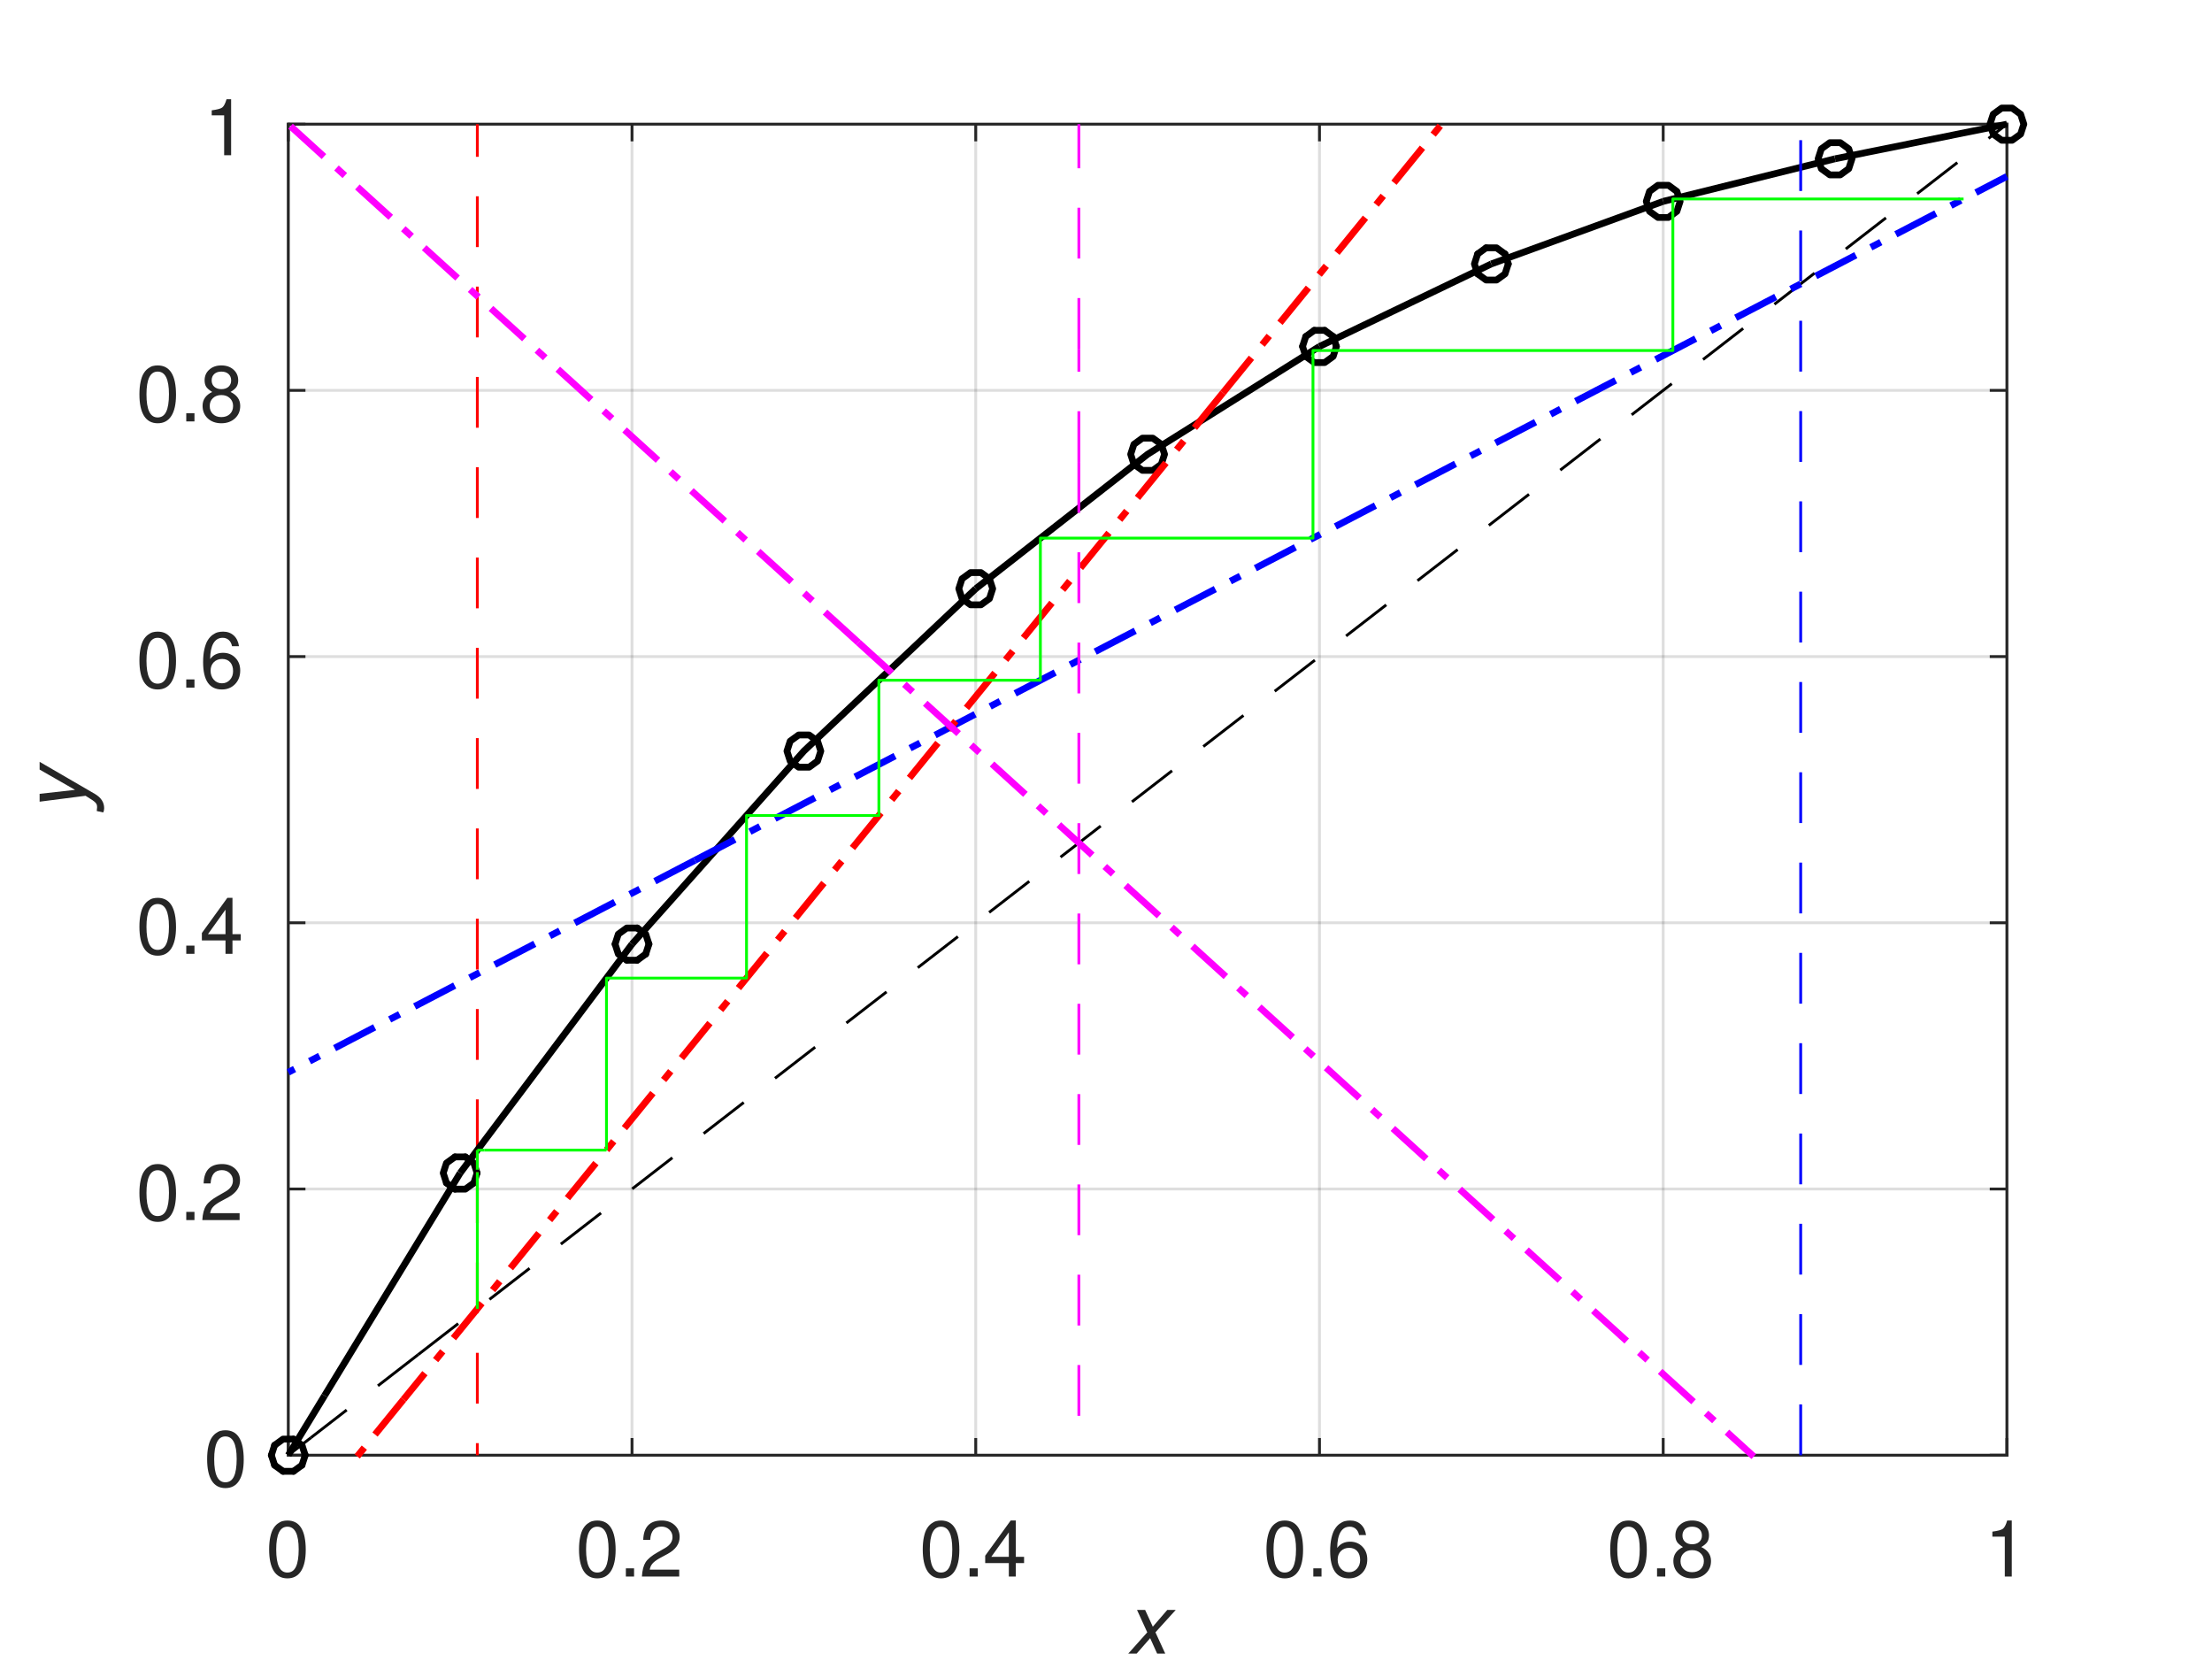
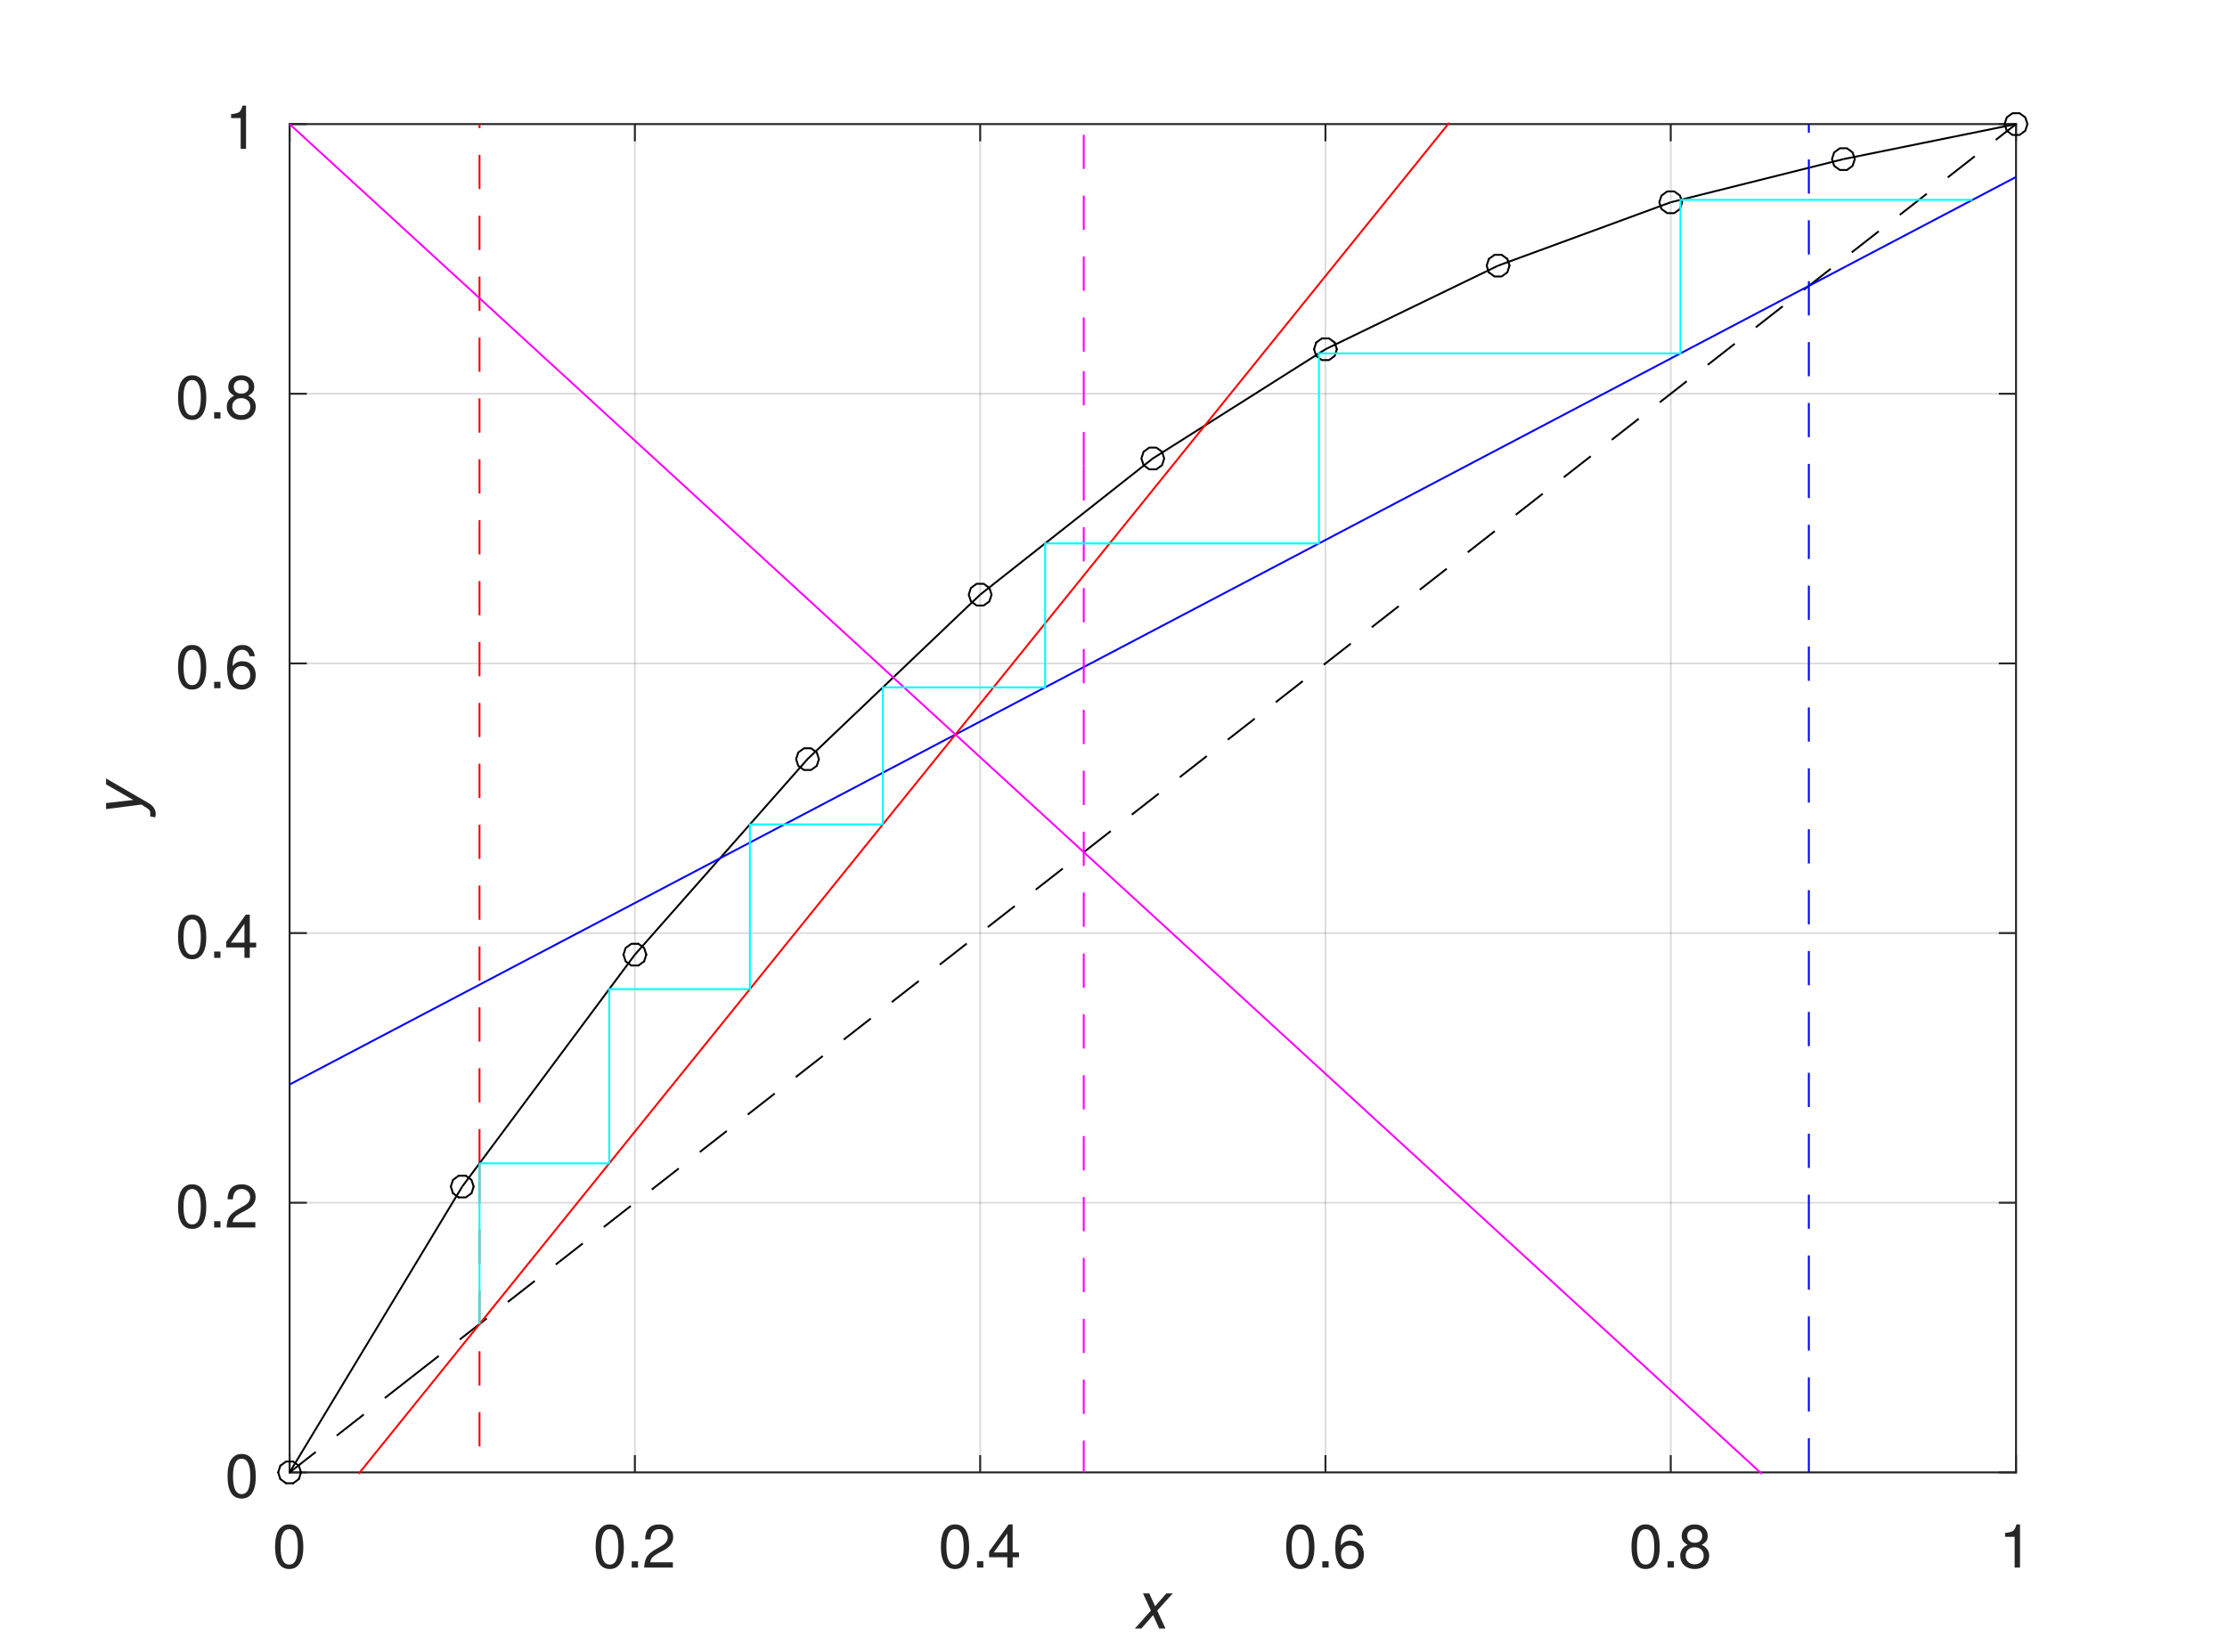
- <svg xmlns="http://www.w3.org/2000/svg" width="392pt" viewBox="0 0 392 293" height="293pt">
+ <svg xmlns="http://www.w3.org/2000/svg" width="585pt" viewBox="0 0 585 434" height="434pt">
  <defs />
-   <polygon fill="#ffffff" points="0,0 392,0 392,293 0,293" />
+   <polygon fill="#ffffff" points="0,0 585,0 585,434 0,434" />
  <g>
-     <polygon fill="#ffffff" points="0,293 392,293 392,0 0,0" shape-rendering="crispEdges" />
-     <clipPath id="cp00392293">
-       <polygon points="0,293 392,293 392,0 0,0" />
+     <polygon fill="#ffffff" shape-rendering="crispEdges" points="0,434 585,434 585,0 0,0" />
+     <clipPath id="cp00585434">
+       <polygon points="0,434 585,434 585,0 0,0" />
    </clipPath>
-     <g clip-path="url(#cp00392293)">
-       <polygon fill="#ffffff" points="355.657,257.837 355.657,22 51.089,22 51.089,257.837" shape-rendering="crispEdges" />
-       <g font-size="14" transform="translate(36.0988,27.5005) rotate(-0,8,-5.5)" font-weight="normal" xml:space="preserve" font-family="FreeSans" font-style="normal">
-         <text y="-0" fill="rgb(38,38,38)" x="0 ">1</text>
+     <g clip-path="url(#cp00585434)">
+       <polygon fill="#ffffff" shape-rendering="crispEdges" points="529.579,386.881 529.579,32.602 76.072,32.602 76.072,386.881" />
+       <g font-size="16" font-weight="normal" transform="translate(59.0809,39.1024) rotate(-0,9,-6.5)" font-style="normal" xml:space="preserve" font-family="FreeSans">
+         <text fill="rgb(38,38,38)" y="-0" x="0 ">1</text>
      </g>
-       <g font-size="14" transform="translate(24.0988,74.6678) rotate(-0,20,-5.5)" font-weight="normal" xml:space="preserve" font-family="FreeSans" font-style="normal">
-         <text y="-0" fill="rgb(38,38,38)" x="0 8 12 ">0.8</text>
+       <g font-size="16" font-weight="normal" transform="translate(46.0809,109.958) rotate(-0,22,-6.5)" font-style="normal" xml:space="preserve" font-family="FreeSans">
+         <text fill="rgb(38,38,38)" y="-0" x="0 9 13 ">0.8</text>
      </g>
-       <g font-size="14" transform="translate(24.0988,121.835) rotate(-0,20,-5.5)" font-weight="normal" xml:space="preserve" font-family="FreeSans" font-style="normal">
-         <text y="-0" fill="rgb(38,38,38)" x="0 8 12 ">0.6</text>
+       <g font-size="16" font-weight="normal" transform="translate(46.0809,180.814) rotate(-0,22,-6.5)" font-style="normal" xml:space="preserve" font-family="FreeSans">
+         <text fill="rgb(38,38,38)" y="-0" x="0 9 13 ">0.6</text>
      </g>
-       <g font-size="14" transform="translate(24.0988,169.002) rotate(-0,20,-5.5)" font-weight="normal" xml:space="preserve" font-family="FreeSans" font-style="normal">
-         <text y="-0" fill="rgb(38,38,38)" x="0 8 12 ">0.4</text>
+       <g font-size="16" font-weight="normal" transform="translate(46.0809,251.67) rotate(-0,22,-6.5)" font-style="normal" xml:space="preserve" font-family="FreeSans">
+         <text fill="rgb(38,38,38)" y="-0" x="0 9 13 ">0.4</text>
      </g>
-       <g font-size="14" transform="translate(24.0988,216.17) rotate(-0,20,-5.5)" font-weight="normal" xml:space="preserve" font-family="FreeSans" font-style="normal">
-         <text y="-0" fill="rgb(38,38,38)" x="0 8 12 ">0.2</text>
+       <g font-size="16" font-weight="normal" transform="translate(46.0809,322.526) rotate(-0,22,-6.5)" font-style="normal" xml:space="preserve" font-family="FreeSans">
+         <text fill="rgb(38,38,38)" y="-0" x="0 9 13 ">0.2</text>
      </g>
-       <g font-size="14" transform="translate(36.0988,263.337) rotate(-0,8,-5.5)" font-weight="normal" xml:space="preserve" font-family="FreeSans" font-style="normal">
-         <text y="-0" fill="rgb(38,38,38)" x="0 ">0</text>
+       <g font-size="16" font-weight="normal" transform="translate(59.0809,393.381) rotate(-0,9,-6.5)" font-style="normal" xml:space="preserve" font-family="FreeSans">
+         <text fill="rgb(38,38,38)" y="-0" x="0 ">0</text>
      </g>
-       <g font-size="15.4" transform="translate(15.0988,139.919) rotate(-90,4,0)" font-weight="normal" xml:space="preserve" font-family="FreeSans" font-style="italic">
-         <text y="-4" fill="rgb(38,38,38)" x="0 ">y</text>
+       <g font-size="17.6" font-weight="normal" transform="translate(36.0809,209.742) rotate(-90,5,0)" font-style="italic" xml:space="preserve" font-family="FreeSans">
+         <text fill="rgb(38,38,38)" y="-4" x="0 ">y</text>
      </g>
-       <g font-size="15.4" transform="translate(199.373,293.33) rotate(-0,4,-9)" font-weight="normal" xml:space="preserve" font-family="FreeSans" font-style="italic">
-         <text y="-0" fill="rgb(38,38,38)" x="0 ">x</text>
+       <g font-size="17.6" font-weight="normal" transform="translate(297.826,427.891) rotate(-0,5,-11)" font-style="italic" xml:space="preserve" font-family="FreeSans">
+         <text fill="rgb(38,38,38)" y="-0" x="0 ">x</text>
      </g>
-       <g font-size="14" transform="translate(351.657,279.33) rotate(-0,4,-11)" font-weight="normal" xml:space="preserve" font-family="FreeSans" font-style="normal">
-         <text y="-0" fill="rgb(38,38,38)" x="0 ">1</text>
+       <g font-size="16" font-weight="normal" transform="translate(525.079,411.891) rotate(-0,4.5,-13)" font-style="normal" xml:space="preserve" font-family="FreeSans">
+         <text fill="rgb(38,38,38)" y="-0" x="0 ">1</text>
      </g>
-       <g font-size="14" transform="translate(284.744,279.33) rotate(-0,10,-11)" font-weight="normal" xml:space="preserve" font-family="FreeSans" font-style="normal">
-         <text y="-0" fill="rgb(38,38,38)" x="0 8 12 ">0.8</text>
+       <g font-size="16" font-weight="normal" transform="translate(427.878,411.891) rotate(-0,11,-13)" font-style="normal" xml:space="preserve" font-family="FreeSans">
+         <text fill="rgb(38,38,38)" y="-0" x="0 9 13 ">0.8</text>
      </g>
-       <g font-size="14" transform="translate(223.83,279.33) rotate(-0,10,-11)" font-weight="normal" xml:space="preserve" font-family="FreeSans" font-style="normal">
-         <text y="-0" fill="rgb(38,38,38)" x="0 8 12 ">0.6</text>
+       <g font-size="16" font-weight="normal" transform="translate(337.176,411.891) rotate(-0,11,-13)" font-style="normal" xml:space="preserve" font-family="FreeSans">
+         <text fill="rgb(38,38,38)" y="-0" x="0 9 13 ">0.6</text>
      </g>
-       <g font-size="14" transform="translate(162.916,279.33) rotate(-0,10,-11)" font-weight="normal" xml:space="preserve" font-family="FreeSans" font-style="normal">
-         <text y="-0" fill="rgb(38,38,38)" x="0 8 12 ">0.4</text>
+       <g font-size="16" font-weight="normal" transform="translate(246.475,411.891) rotate(-0,11,-13)" font-style="normal" xml:space="preserve" font-family="FreeSans">
+         <text fill="rgb(38,38,38)" y="-0" x="0 9 13 ">0.4</text>
      </g>
-       <g font-size="14" transform="translate(102.003,279.33) rotate(-0,10,-11)" font-weight="normal" xml:space="preserve" font-family="FreeSans" font-style="normal">
-         <text y="-0" fill="rgb(38,38,38)" x="0 8 12 ">0.2</text>
+       <g font-size="16" font-weight="normal" transform="translate(155.774,411.891) rotate(-0,11,-13)" font-style="normal" xml:space="preserve" font-family="FreeSans">
+         <text fill="rgb(38,38,38)" y="-0" x="0 9 13 ">0.2</text>
      </g>
-       <g font-size="14" transform="translate(47.0889,279.33) rotate(-0,4,-11)" font-weight="normal" xml:space="preserve" font-family="FreeSans" font-style="normal">
-         <text y="-0" fill="rgb(38,38,38)" x="0 ">0</text>
+       <g font-size="16" font-weight="normal" transform="translate(71.5722,411.891) rotate(-0,4.5,-13)" font-style="normal" xml:space="preserve" font-family="FreeSans">
+         <text fill="rgb(38,38,38)" y="-0" x="0 ">0</text>
      </g>
-       <polyline stroke-linejoin="miter" fill="none" stroke-width="0.5" stroke-linecap="butt" stroke="#262626" points="355.657,257.837 355.657,254.793" />
-       <polyline stroke-linejoin="miter" fill="none" stroke-width="0.5" stroke-linecap="butt" stroke="#262626" points="355.657,22 355.657,25.044" />
-       <polyline stroke-linejoin="miter" fill="none" stroke-width="0.5" stroke-linecap="butt" stroke="#262626" points="233.83,22 233.83,25.044" />
-       <polyline stroke-linejoin="miter" fill="none" stroke-width="0.5" stroke-linecap="butt" stroke="#262626" points="233.83,257.837 233.83,254.793" />
-       <polyline stroke-linejoin="miter" fill="none" stroke-width="0.5" stroke-linecap="butt" stroke="#262626" points="172.916,22 172.916,25.044" />
-       <polyline stroke-linejoin="miter" fill="none" stroke-width="0.5" stroke-linecap="butt" stroke="#262626" points="172.916,257.837 172.916,254.793" />
-       <polyline stroke-linejoin="miter" fill="none" stroke-width="0.5" stroke-linecap="butt" stroke="#262626" points="294.743,257.837 294.743,254.793" />
-       <polyline stroke-linejoin="miter" fill="none" stroke-width="0.5" stroke-linecap="butt" stroke="#262626" points="294.743,22 294.743,25.044" />
-       <polyline stroke-linejoin="miter" fill="none" stroke-width="0.5" stroke-linecap="butt" stroke="#262626" points="112.003,22 112.003,25.044" />
-       <polyline stroke-linejoin="miter" fill="none" stroke-width="0.5" stroke-linecap="butt" stroke="#262626" points="112.003,257.837 112.003,254.793" />
-       <polyline stroke-linejoin="miter" fill="none" stroke-width="0.5" stroke-linecap="butt" stroke="#262626" points="51.089,257.837 355.657,257.837" stroke-opacity="0.15" stroke-dasharray="16,0" />
-       <polyline stroke-linejoin="miter" fill="none" stroke-width="0.5" stroke-linecap="butt" stroke="#262626" points="51.089,210.67 355.657,210.67" stroke-opacity="0.15" stroke-dasharray="16,0" />
-       <polyline stroke-linejoin="miter" fill="none" stroke-width="0.5" stroke-linecap="butt" stroke="#262626" points="51.089,163.502 355.657,163.502" stroke-opacity="0.15" stroke-dasharray="16,0" />
-       <polyline stroke-linejoin="miter" fill="none" stroke-width="0.5" stroke-linecap="butt" stroke="#262626" points="51.089,116.335 355.657,116.335" stroke-opacity="0.15" stroke-dasharray="16,0" />
-       <polyline stroke-linejoin="miter" fill="none" stroke-width="0.5" stroke-linecap="butt" stroke="#262626" points="51.089,69.168 355.657,69.168" stroke-opacity="0.15" stroke-dasharray="16,0" />
-       <polyline stroke-linejoin="miter" fill="none" stroke-width="0.5" stroke-linecap="butt" stroke="#262626" points="51.089,22 355.657,22" stroke-opacity="0.15" stroke-dasharray="16,0" />
-       <polyline stroke-linejoin="miter" fill="none" stroke-width="0.5" stroke-linecap="butt" stroke="#262626" points="51.089,257.837 54.13,257.837" />
-       <polyline stroke-linejoin="miter" fill="none" stroke-width="0.5" stroke-linecap="butt" stroke="#262626" points="355.657,257.837 352.616,257.837" />
-       <polyline stroke-linejoin="miter" fill="none" stroke-width="0.5" stroke-linecap="butt" stroke="#262626" points="51.089,210.67 54.13,210.67" />
-       <polyline stroke-linejoin="miter" fill="none" stroke-width="0.5" stroke-linecap="butt" stroke="#262626" points="355.657,210.67 352.616,210.67" />
-       <polyline stroke-linejoin="miter" fill="none" stroke-width="0.5" stroke-linecap="butt" stroke="#262626" points="51.089,163.502 54.13,163.502" />
-       <polyline stroke-linejoin="miter" fill="none" stroke-width="0.5" stroke-linecap="butt" stroke="#262626" points="355.657,163.502 352.616,163.502" />
-       <polyline stroke-linejoin="miter" fill="none" stroke-width="0.5" stroke-linecap="butt" stroke="#262626" points="51.089,116.335 54.13,116.335" />
-       <polyline stroke-linejoin="miter" fill="none" stroke-width="0.5" stroke-linecap="butt" stroke="#262626" points="355.657,116.335 352.616,116.335" />
-       <polyline stroke-linejoin="miter" fill="none" stroke-width="0.5" stroke-linecap="butt" stroke="#262626" points="51.089,69.168 54.13,69.168" />
-       <polyline stroke-linejoin="miter" fill="none" stroke-width="0.5" stroke-linecap="butt" stroke="#262626" points="355.657,69.168 352.616,69.168" />
-       <polyline stroke-linejoin="miter" fill="none" stroke-width="0.5" stroke-linecap="butt" stroke="#262626" points="51.089,22 54.13,22" />
-       <polyline stroke-linejoin="miter" fill="none" stroke-width="0.5" stroke-linecap="butt" stroke="#262626" points="355.657,22 352.616,22" />
-       <polyline stroke-linejoin="miter" fill="none" stroke-width="0.5" stroke-linecap="butt" stroke="#262626" points="51.089,22 51.089,25.044" />
-       <polyline stroke-linejoin="miter" fill="none" stroke-width="0.5" stroke-linecap="butt" stroke="#262626" points="51.089,257.837 51.089,254.793" />
-       <polyline stroke-linejoin="miter" fill="none" stroke-width="0.5" stroke-linecap="butt" stroke="#262626" points="355.657,257.837 355.657,22" stroke-opacity="0.15" stroke-dasharray="16,0" />
-       <polyline stroke-linejoin="miter" fill="none" stroke-width="0.5" stroke-linecap="butt" stroke="#262626" points="294.743,257.837 294.743,22" stroke-opacity="0.15" stroke-dasharray="16,0" />
-       <polyline stroke-linejoin="miter" fill="none" stroke-width="0.5" stroke-linecap="butt" stroke="#262626" points="233.83,257.837 233.83,22" stroke-opacity="0.15" stroke-dasharray="16,0" />
-       <polyline stroke-linejoin="miter" fill="none" stroke-width="0.5" stroke-linecap="butt" stroke="#262626" points="172.916,257.837 172.916,22" stroke-opacity="0.15" stroke-dasharray="16,0" />
-       <polyline stroke-linejoin="miter" fill="none" stroke-width="0.5" stroke-linecap="square" stroke="#262626" points="51.089,257.837 355.657,257.837" stroke-dasharray="16,0" />
-       <polyline stroke-linejoin="miter" fill="none" stroke-width="0.5" stroke-linecap="square" stroke="#262626" points="51.089,22 355.657,22" stroke-dasharray="16,0" />
-       <polyline stroke-linejoin="miter" fill="none" stroke-width="0.5" stroke-linecap="square" stroke="#262626" points="51.089,257.837 51.089,22" stroke-dasharray="16,0" />
-       <polyline stroke-linejoin="miter" fill="none" stroke-width="0.5" stroke-linecap="square" stroke="#262626" points="355.657,257.837 355.657,22" stroke-dasharray="16,0" />
-       <polyline stroke-linejoin="miter" fill="none" stroke-width="0.5" stroke-linecap="butt" stroke="#262626" points="112.003,257.837 112.003,22" stroke-opacity="0.15" stroke-dasharray="16,0" />
-       <polyline stroke-linejoin="miter" fill="none" stroke-width="0.5" stroke-linecap="butt" stroke="#262626" points="51.089,257.837 51.089,22" stroke-opacity="0.15" stroke-dasharray="16,0" />
-       <polyline stroke-linejoin="round" fill="none" stroke-width="1.2" stroke-linecap="round" stroke="#000000" points="79.119,209.603 78.546,207.839 79.119,206.076 80.619,204.986" />
-       <polyline stroke-linejoin="round" fill="none" stroke-width="1.2" stroke-linecap="round" stroke="#000000" points="83.259,205.558 82.473,204.986" />
-       <polyline stroke-linejoin="round" fill="none" stroke-width="1.2" stroke-linecap="round" stroke="#000000" points="110.289,169.558 109.575,169.039 109.003,167.276" />
-       <polyline stroke-linejoin="round" fill="none" stroke-width="1.2" stroke-linecap="round" stroke="#000000" points="79.832,210.121 79.119,209.603" />
-       <polyline stroke-linejoin="round" fill="none" stroke-width="1.2" stroke-linecap="round" stroke="#000000" points="80.619,204.986 82.473,204.986" />
-       <polyline stroke-linejoin="round" fill="none" stroke-width="1.2" stroke-linecap="round" stroke="#000000" points="109.003,167.276 109.575,165.512 111.075,164.423 112.93,164.423" />
-       <polyline stroke-linejoin="round" fill="none" stroke-width="1.2" stroke-linecap="round" stroke="#000000" points="113.716,164.994 112.93,164.423" />
-       <polyline stroke-linejoin="round" fill="none" stroke-width="1.2" stroke-linecap="butt" stroke="#0000ff" points="123.145,152.435 51.089,189.99" stroke-dasharray="8,3,2,3" />
-       <polyline stroke-linejoin="round" fill="none" stroke-width="0.5" stroke-linecap="butt" stroke="#ff0000" points="84.591,203.783 84.591,22" stroke-dasharray="9,7" />
-       <polyline stroke-linejoin="round" fill="none" stroke-width="1.2" stroke-linecap="butt" stroke="#ff00ff" points="152.124,113.841 51.089,22" stroke-dasharray="8,3,2,3" />
-       <polyline stroke-linejoin="round" fill="none" stroke-width="0.5" stroke-linecap="butt" stroke="#ff00ff" points="191.19,61.81 191.19,22" stroke-dasharray="9,7" />
-       <polyline stroke-linejoin="round" fill="none" stroke-width="1.2" stroke-linecap="butt" stroke="#000000" points="81.546,207.84 112.003,167.276" />
-       <polyline stroke-linejoin="round" fill="none" stroke-width="1.2" stroke-linecap="round" stroke="#000000" points="50.162,260.69 48.662,259.6" />
-       <polyline stroke-linejoin="round" fill="none" stroke-width="1.2" stroke-linecap="round" stroke="#000000" points="48.089,257.837 48.662,256.073" />
-       <polyline stroke-linejoin="round" fill="none" stroke-width="1.2" stroke-linecap="butt" stroke="#000000" points="57.518,247.283 51.089,257.837" />
-       <polyline stroke-linejoin="round" fill="none" stroke-width="1.2" stroke-linecap="round" stroke="#000000" points="52.016,254.984 53.516,256.073" />
-       <polyline stroke-linejoin="round" fill="none" stroke-width="1.2" stroke-linecap="round" stroke="#000000" points="52.016,260.69 50.162,260.69" />
-       <polyline stroke-linejoin="round" fill="none" stroke-width="1.2" stroke-linecap="round" stroke="#000000" points="53.516,256.073 54.089,257.837" />
-       <polyline stroke-linejoin="round" fill="none" stroke-width="1.2" stroke-linecap="round" stroke="#000000" points="48.662,259.6 48.089,257.837" />
-       <polyline stroke-linejoin="round" fill="none" stroke-width="0.5" stroke-linecap="butt" stroke="#000000" points="55.097,254.733 51.089,257.837" stroke-dasharray="9,7" />
-       <polyline stroke-linejoin="round" fill="none" stroke-width="1.2" stroke-linecap="round" stroke="#000000" points="48.662,256.073 50.162,254.984 52.016,254.984" />
-       <polyline stroke-linejoin="round" fill="none" stroke-width="1.2" stroke-linecap="round" stroke="#000000" points="53.516,259.6 52.016,260.69" />
-       <polyline stroke-linejoin="round" fill="none" stroke-width="1.2" stroke-linecap="round" stroke="#000000" points="54.089,257.837 53.516,259.6" />
-       <polyline stroke-linejoin="round" fill="none" stroke-width="1.2" stroke-linecap="round" stroke="#000000" points="80.056,210.284 79.832,210.121" />
-       <polyline stroke-linejoin="round" fill="none" stroke-width="1.2" stroke-linecap="butt" stroke="#000000" points="57.518,247.283 81.546,207.84" />
-       <polyline stroke-linejoin="round" fill="none" stroke-width="1.2" stroke-linecap="round" stroke="#000000" points="80.056,210.284 80.619,210.693" />
-       <polyline stroke-linejoin="round" fill="none" stroke-width="1.2" stroke-linecap="round" stroke="#000000" points="83.259,205.558 83.973,206.076 84.546,207.839" />
-       <polyline stroke-linejoin="round" fill="none" stroke-width="0.5" stroke-linecap="butt" stroke="#000000" points="74.087,240.029 55.097,254.733" stroke-dasharray="9,7" />
-       <polyline stroke-linejoin="round" fill="none" stroke-width="1.2" stroke-linecap="butt" stroke="#ff0000" points="71.508,247.965 63.279,258.073" stroke-dasharray="8,3,2,3" />
-       <polyline stroke-linejoin="round" fill="none" stroke-width="0.5" stroke-linecap="butt" stroke="#ff0000" points="84.591,207.699 84.591,203.783" stroke-dasharray="9,7" />
-       <polyline stroke-linejoin="round" fill="none" stroke-width="1.2" stroke-linecap="round" stroke="#000000" points="83.973,209.603 82.473,210.693 80.619,210.693" />
-       <polyline stroke-linejoin="round" fill="none" stroke-width="0.5" stroke-linecap="butt" stroke="#00ff00" points="85.864,203.783 84.591,203.783" />
-       <polyline stroke-linejoin="round" fill="none" stroke-width="0.5" stroke-linecap="butt" stroke="#00ff00" points="84.591,207.699 84.591,203.783" />
-       <polyline stroke-linejoin="round" fill="none" stroke-width="1.2" stroke-linecap="round" stroke="#000000" points="84.546,207.839 83.973,209.603" />
-       <polyline stroke-linejoin="round" fill="none" stroke-width="1.2" stroke-linecap="butt" stroke="#000000" points="294.743,35.679 325.2,28.132" />
-       <polyline stroke-linejoin="round" fill="none" stroke-width="1.2" stroke-linecap="butt" stroke="#000000" points="112.003,167.276 142.459,133.079 172.916,104.307" />
-       <polyline stroke-linejoin="round" fill="none" stroke-width="1.2" stroke-linecap="butt" stroke="#000000" points="325.2,28.132 355.657,22" />
-       <polyline stroke-linejoin="round" fill="none" stroke-width="1.2" stroke-linecap="butt" stroke="#000000" points="172.916,104.307 203.373,80.488 233.83,61.385" />
-       <polyline stroke-linejoin="round" fill="none" stroke-width="1.2" stroke-linecap="round" stroke="#000000" points="115.003,167.276 114.43,169.039" />
-       <polyline stroke-linejoin="round" fill="none" stroke-width="1.2" stroke-linecap="round" stroke="#000000" points="112.93,170.129 111.075,170.129" />
-       <polyline stroke-linejoin="round" fill="none" stroke-width="1.2" stroke-linecap="butt" stroke="#000000" points="264.287,46.763 294.743,35.679" />
-       <polyline stroke-linejoin="round" fill="none" stroke-width="1.2" stroke-linecap="round" stroke="#000000" points="114.43,169.039 112.93,170.129" />
-       <polyline stroke-linejoin="round" fill="none" stroke-width="1.2" stroke-linecap="round" stroke="#000000" points="110.289,169.558 111.075,170.129" />
-       <polyline stroke-linejoin="round" fill="none" stroke-width="1.2" stroke-linecap="round" stroke="#000000" points="113.716,164.994 114.43,165.512 115.003,167.276" />
-       <polyline stroke-linejoin="round" fill="none" stroke-width="1.2" stroke-linecap="round" stroke="#000000" points="145.459,133.079 144.886,134.843 143.386,135.933 141.532,135.933 140.032,134.843 139.459,133.079 140.032,131.316 141.532,130.226 143.386,130.226 144.886,131.316 145.459,133.079" />
-       <polyline stroke-linejoin="round" fill="none" stroke-width="1.2" stroke-linecap="round" stroke="#000000" points="175.916,104.307 175.343,106.071 173.843,107.161 171.989,107.161 170.489,106.071 169.916,104.307 170.489,102.544 171.989,101.454 173.843,101.454 175.343,102.544 175.916,104.307" />
-       <polyline stroke-linejoin="round" fill="none" stroke-width="1.2" stroke-linecap="round" stroke="#000000" points="206.373,80.488 205.8,82.251 204.3,83.341 202.446,83.341 200.946,82.251 200.373,80.488 200.946,78.725 202.446,77.635 204.3,77.635 205.8,78.725 206.373,80.488" />
-       <polyline stroke-linejoin="round" fill="none" stroke-width="1.2" stroke-linecap="round" stroke="#000000" points="236.83,61.385 236.257,63.148 234.757,64.238 232.903,64.238 231.403,63.148" />
-       <polyline stroke-linejoin="round" fill="none" stroke-width="1.2" stroke-linecap="round" stroke="#000000" points="231.235,62.631 231.403,63.148" />
-       <polyline stroke-linejoin="round" fill="none" stroke-width="1.2" stroke-linecap="round" stroke="#000000" points="236.425,60.139 236.83,61.385" />
-       <polyline stroke-linejoin="round" fill="none" stroke-width="1.2" stroke-linecap="round" stroke="#000000" points="267.287,46.763 266.714,48.527 265.214,49.617 263.36,49.617 261.86,48.527" />
-       <polyline stroke-linejoin="round" fill="none" stroke-width="1.2" stroke-linecap="round" stroke="#000000" points="261.691,48.009 261.86,48.527" />
-       <polyline stroke-linejoin="round" fill="none" stroke-width="1.2" stroke-linecap="round" stroke="#000000" points="266.882,45.517 267.287,46.763" />
-       <polyline stroke-linejoin="round" fill="none" stroke-width="1.2" stroke-linecap="round" stroke="#000000" points="297.743,35.679 297.171,37.442 295.671,38.532 293.816,38.532 292.316,37.442 291.743,35.679 292.316,33.916 293.816,32.826 295.671,32.826 297.171,33.916 297.743,35.679" />
-       <polyline stroke-linejoin="round" fill="none" stroke-width="1.2" stroke-linecap="round" stroke="#000000" points="328.2,28.132 327.627,29.896 326.127,30.985 324.273,30.985 322.773,29.896 322.2,28.132 322.773,26.369 324.273,25.279 326.127,25.279 327.627,26.369 328.2,28.132" />
-       <polyline stroke-linejoin="round" fill="none" stroke-width="1.2" stroke-linecap="round" stroke="#000000" points="358.657,22 358.084,23.764 356.584,24.854 354.73,24.854 353.23,23.764 352.657,22 353.23,20.237 354.73,19.147 356.584,19.147 358.084,20.237 358.657,22" />
-       <polyline stroke-linejoin="round" fill="none" stroke-width="0.5" stroke-linecap="butt" stroke="#000000" points="74.087,240.029 355.657,22" stroke-dasharray="9,7" />
-       <polyline stroke-linejoin="round" fill="none" stroke-width="1.2" stroke-linecap="butt" stroke="#0000ff" points="123.145,152.435 355.657,31.252" stroke-dasharray="8,3,2,3" />
-       <polyline stroke-linejoin="round" fill="none" stroke-width="0.5" stroke-linecap="butt" stroke="#0000ff" points="319.109,257.837 319.109,22" stroke-dasharray="9,7" />
-       <polyline stroke-linejoin="round" fill="none" stroke-width="1.2" stroke-linecap="butt" stroke="#ff0000" points="216.726,69.597 71.508,247.965" stroke-dasharray="8,3,2,3" />
-       <polyline stroke-linejoin="round" fill="none" stroke-width="0.5" stroke-linecap="butt" stroke="#ff0000" points="84.591,207.699 84.591,257.837" stroke-dasharray="9,7" />
-       <polyline stroke-linejoin="round" fill="none" stroke-width="1.2" stroke-linecap="butt" stroke="#ff00ff" points="152.124,113.841 310.795,258.073" stroke-dasharray="8,3,2,3" />
-       <polyline stroke-linejoin="round" fill="none" stroke-width="0.5" stroke-linecap="butt" stroke="#ff00ff" points="191.19,81.856 191.19,257.837" stroke-dasharray="9,7" />
-       <polyline stroke-linejoin="round" fill="none" stroke-width="0.5" stroke-linecap="butt" stroke="#00ff00" points="347.978,35.254 296.457,35.254 296.457,62.107 232.679,62.107 232.679,95.347 184.373,95.347 184.373,120.524 155.75,120.524 155.75,144.492 132.295,144.492 132.295,173.301 107.478,173.301 107.478,203.783" />
-       <polyline stroke-linejoin="round" fill="none" stroke-width="0.5" stroke-linecap="butt" stroke="#00ff00" points="85.864,203.783 107.478,203.783" />
-       <polyline stroke-linejoin="round" fill="none" stroke-width="0.5" stroke-linecap="butt" stroke="#00ff00" points="84.591,207.699 84.591,231.895" />
-       <polyline stroke-linejoin="round" fill="none" stroke-width="1.2" stroke-linecap="butt" stroke="#000000" points="233.83,61.385 264.287,46.763" />
-       <polyline stroke-linejoin="round" fill="none" stroke-width="1.2" stroke-linecap="round" stroke="#000000" points="234.757,58.532 236.257,59.622" />
-       <polyline stroke-linejoin="round" fill="none" stroke-width="1.2" stroke-linecap="round" stroke="#000000" points="236.425,60.139 236.257,59.622" />
-       <polyline stroke-linejoin="round" fill="none" stroke-width="1.2" stroke-linecap="round" stroke="#000000" points="261.691,48.009 261.287,46.763 261.86,45" />
-       <polyline stroke-linejoin="round" fill="none" stroke-width="1.2" stroke-linecap="round" stroke="#000000" points="231.235,62.631 230.83,61.385" />
-       <polyline stroke-linejoin="round" fill="none" stroke-width="1.2" stroke-linecap="round" stroke="#000000" points="261.86,45 263.36,43.91" />
-       <polyline stroke-linejoin="round" fill="none" stroke-width="1.2" stroke-linecap="round" stroke="#000000" points="230.83,61.385 231.403,59.622" />
-       <polyline stroke-linejoin="round" fill="none" stroke-width="1.2" stroke-linecap="round" stroke="#000000" points="232.903,58.532 234.757,58.532" />
-       <polyline stroke-linejoin="round" fill="none" stroke-width="1.2" stroke-linecap="round" stroke="#000000" points="263.36,43.91 265.214,43.91 266.714,45" />
-       <polyline stroke-linejoin="round" fill="none" stroke-width="1.2" stroke-linecap="round" stroke="#000000" points="266.882,45.517 266.714,45" />
-       <polyline stroke-linejoin="round" fill="none" stroke-width="1.2" stroke-linecap="round" stroke="#000000" points="231.403,59.622 232.903,58.532" />
-       <polyline stroke-linejoin="round" fill="none" stroke-width="1.2" stroke-linecap="butt" stroke="#ff0000" points="216.726,69.597 255.668,21.765" stroke-dasharray="8,3,2,3" />
-       <polyline stroke-linejoin="round" fill="none" stroke-width="0.5" stroke-linecap="butt" stroke="#ff00ff" points="191.19,81.856 191.19,61.81" stroke-dasharray="9,7" />
+       <polyline fill="none" stroke-linecap="butt" stroke-linejoin="miter" stroke-width="0.5" stroke="#262626" points="529.579,386.881 529.579,382.343" />
+       <polyline fill="none" stroke-linecap="butt" stroke-linejoin="miter" stroke-width="0.5" stroke="#262626" points="529.579,32.602 529.579,37.141" />
+       <polyline fill="none" stroke-linecap="butt" stroke-linejoin="miter" stroke-width="0.5" stroke="#262626" points="348.176,32.602 348.176,37.141" />
+       <polyline fill="none" stroke-linecap="butt" stroke-linejoin="miter" stroke-width="0.5" stroke="#262626" points="348.176,386.881 348.176,382.343" />
+       <polyline fill="none" stroke-linecap="butt" stroke-linejoin="miter" stroke-width="0.5" stroke="#262626" points="257.475,32.602 257.475,37.141" />
+       <polyline fill="none" stroke-linecap="butt" stroke-linejoin="miter" stroke-width="0.5" stroke="#262626" points="257.475,386.881 257.475,382.343" />
+       <polyline fill="none" stroke-linecap="butt" stroke-linejoin="miter" stroke-width="0.5" stroke="#262626" points="438.878,386.881 438.878,382.343" />
+       <polyline fill="none" stroke-linecap="butt" stroke-linejoin="miter" stroke-width="0.5" stroke="#262626" points="438.878,32.602 438.878,37.141" />
+       <polyline fill="none" stroke-linecap="butt" stroke-linejoin="miter" stroke-width="0.5" stroke="#262626" points="166.774,32.602 166.774,37.141" />
+       <polyline fill="none" stroke-linecap="butt" stroke-linejoin="miter" stroke-width="0.5" stroke="#262626" points="166.774,386.881 166.774,382.343" />
+       <polyline fill="none" stroke-dasharray="16,0" stroke-linecap="butt" stroke-linejoin="miter" stroke-width="0.5" stroke="#262626" points="76.072,386.881 529.579,386.881" stroke-opacity="0.15" />
+       <polyline fill="none" stroke-dasharray="16,0" stroke-linecap="butt" stroke-linejoin="miter" stroke-width="0.5" stroke="#262626" points="76.072,316.026 529.579,316.026" stroke-opacity="0.15" />
+       <polyline fill="none" stroke-dasharray="16,0" stroke-linecap="butt" stroke-linejoin="miter" stroke-width="0.5" stroke="#262626" points="76.072,245.17 529.579,245.17" stroke-opacity="0.15" />
+       <polyline fill="none" stroke-dasharray="16,0" stroke-linecap="butt" stroke-linejoin="miter" stroke-width="0.5" stroke="#262626" points="76.072,174.314 529.579,174.314" stroke-opacity="0.15" />
+       <polyline fill="none" stroke-dasharray="16,0" stroke-linecap="butt" stroke-linejoin="miter" stroke-width="0.5" stroke="#262626" points="76.072,103.458 529.579,103.458" stroke-opacity="0.15" />
+       <polyline fill="none" stroke-dasharray="16,0" stroke-linecap="butt" stroke-linejoin="miter" stroke-width="0.5" stroke="#262626" points="76.072,32.602 529.579,32.602" stroke-opacity="0.15" />
+       <polyline fill="none" stroke-linecap="butt" stroke-linejoin="miter" stroke-width="0.5" stroke="#262626" points="76.072,386.881 80.602,386.881" />
+       <polyline fill="none" stroke-linecap="butt" stroke-linejoin="miter" stroke-width="0.5" stroke="#262626" points="529.579,386.881 525.049,386.881" />
+       <polyline fill="none" stroke-linecap="butt" stroke-linejoin="miter" stroke-width="0.5" stroke="#262626" points="76.072,316.026 80.602,316.026" />
+       <polyline fill="none" stroke-linecap="butt" stroke-linejoin="miter" stroke-width="0.5" stroke="#262626" points="529.579,316.026 525.049,316.026" />
+       <polyline fill="none" stroke-linecap="butt" stroke-linejoin="miter" stroke-width="0.5" stroke="#262626" points="76.072,245.17 80.602,245.17" />
+       <polyline fill="none" stroke-linecap="butt" stroke-linejoin="miter" stroke-width="0.5" stroke="#262626" points="529.579,245.17 525.049,245.17" />
+       <polyline fill="none" stroke-linecap="butt" stroke-linejoin="miter" stroke-width="0.5" stroke="#262626" points="76.072,174.314 80.602,174.314" />
+       <polyline fill="none" stroke-linecap="butt" stroke-linejoin="miter" stroke-width="0.5" stroke="#262626" points="529.579,174.314 525.049,174.314" />
+       <polyline fill="none" stroke-linecap="butt" stroke-linejoin="miter" stroke-width="0.5" stroke="#262626" points="76.072,103.458 80.602,103.458" />
+       <polyline fill="none" stroke-linecap="butt" stroke-linejoin="miter" stroke-width="0.5" stroke="#262626" points="529.579,103.458 525.049,103.458" />
+       <polyline fill="none" stroke-linecap="butt" stroke-linejoin="miter" stroke-width="0.5" stroke="#262626" points="76.072,32.602 80.602,32.602" />
+       <polyline fill="none" stroke-linecap="butt" stroke-linejoin="miter" stroke-width="0.5" stroke="#262626" points="529.579,32.602 525.049,32.602" />
+       <polyline fill="none" stroke-linecap="butt" stroke-linejoin="miter" stroke-width="0.5" stroke="#262626" points="76.072,32.602 76.072,37.141" />
+       <polyline fill="none" stroke-linecap="butt" stroke-linejoin="miter" stroke-width="0.5" stroke="#262626" points="76.072,386.881 76.072,382.343" />
+       <polyline fill="none" stroke-dasharray="16,0" stroke-linecap="butt" stroke-linejoin="miter" stroke-width="0.5" stroke="#262626" points="529.579,386.881 529.579,32.602" stroke-opacity="0.15" />
+       <polyline fill="none" stroke-dasharray="16,0" stroke-linecap="butt" stroke-linejoin="miter" stroke-width="0.5" stroke="#262626" points="438.878,386.881 438.878,32.602" stroke-opacity="0.15" />
+       <polyline fill="none" stroke-dasharray="16,0" stroke-linecap="butt" stroke-linejoin="miter" stroke-width="0.5" stroke="#262626" points="348.176,386.881 348.176,32.602" stroke-opacity="0.15" />
+       <polyline fill="none" stroke-dasharray="16,0" stroke-linecap="butt" stroke-linejoin="miter" stroke-width="0.5" stroke="#262626" points="257.475,386.881 257.475,32.602" stroke-opacity="0.15" />
+       <polyline fill="none" stroke-dasharray="16,0" stroke-linecap="square" stroke-linejoin="miter" stroke-width="0.5" stroke="#262626" points="76.072,386.881 529.579,386.881" />
+       <polyline fill="none" stroke-dasharray="16,0" stroke-linecap="square" stroke-linejoin="miter" stroke-width="0.5" stroke="#262626" points="76.072,32.602 529.579,32.602" />
+       <polyline fill="none" stroke-dasharray="16,0" stroke-linecap="square" stroke-linejoin="miter" stroke-width="0.5" stroke="#262626" points="76.072,386.881 76.072,32.602" />
+       <polyline fill="none" stroke-dasharray="16,0" stroke-linecap="square" stroke-linejoin="miter" stroke-width="0.5" stroke="#262626" points="529.579,386.881 529.579,32.602" />
+       <polyline fill="none" stroke-dasharray="16,0" stroke-linecap="butt" stroke-linejoin="miter" stroke-width="0.5" stroke="#262626" points="166.774,386.881 166.774,32.602" stroke-opacity="0.15" />
+       <polyline fill="none" stroke-dasharray="16,0" stroke-linecap="butt" stroke-linejoin="miter" stroke-width="0.5" stroke="#262626" points="76.072,386.881 76.072,32.602" stroke-opacity="0.15" />
+       <polyline fill="none" stroke-linecap="round" stroke-linejoin="round" stroke-width="0.5" stroke="#000000" points="118.996,313.538 118.423,311.774 118.996,310.011 120.496,308.921" />
+       <polyline fill="none" stroke-linecap="round" stroke-linejoin="round" stroke-width="0.5" stroke="#000000" points="123.126,309.485 122.35,308.921" />
+       <polyline fill="none" stroke-linecap="round" stroke-linejoin="round" stroke-width="0.5" stroke="#000000" points="165.07,253.127 164.347,252.602 163.774,250.838" />
+       <polyline fill="none" stroke-linecap="round" stroke-linejoin="round" stroke-width="0.5" stroke="#000000" points="119.719,314.063 118.996,313.538" />
+       <polyline fill="none" stroke-linecap="round" stroke-linejoin="round" stroke-width="0.5" stroke="#000000" points="120.496,308.921 122.35,308.921" />
+       <polyline fill="none" stroke-linecap="round" stroke-linejoin="round" stroke-width="0.5" stroke="#000000" points="163.774,250.838 164.347,249.075 165.847,247.985 167.701,247.985" />
+       <polyline fill="none" stroke-linecap="round" stroke-linejoin="round" stroke-width="0.5" stroke="#000000" points="168.477,248.549 167.701,247.985" />
+       <polyline fill="none" stroke-linecap="butt" stroke-linejoin="round" stroke-width="0.5" stroke="#0000ff" points="183.366,228.544 76.072,284.96" />
+       <polyline fill="none" stroke-dasharray="9,7" stroke-linecap="butt" stroke-linejoin="round" stroke-width="0.5" stroke="#ff0000" points="125.958,305.681 125.958,32.602" />
+       <polyline fill="none" stroke-linecap="butt" stroke-linejoin="round" stroke-width="0.5" stroke="#ff00ff" points="226.514,170.567 76.072,32.602" />
+       <polyline fill="none" stroke-dasharray="9,7" stroke-linecap="butt" stroke-linejoin="round" stroke-width="0.5" stroke="#ff00ff" points="284.685,92.405 284.685,32.602" />
+       <polyline fill="none" stroke-linecap="butt" stroke-linejoin="round" stroke-width="0.5" stroke="#000000" points="121.423,311.774 166.774,250.838" />
+       <polyline fill="none" stroke-linecap="round" stroke-linejoin="round" stroke-width="0.5" stroke="#000000" points="75.145,389.734 73.645,388.645" />
+       <polyline fill="none" stroke-linecap="round" stroke-linejoin="round" stroke-width="0.5" stroke="#000000" points="73.072,386.881 73.645,385.118" />
+       <polyline fill="none" stroke-linecap="butt" stroke-linejoin="round" stroke-width="0.5" stroke="#000000" points="82.567,376.125 76.072,386.881" />
+       <polyline fill="none" stroke-linecap="round" stroke-linejoin="round" stroke-width="0.5" stroke="#000000" points="76.999,384.028 78.499,385.118" />
+       <polyline fill="none" stroke-linecap="round" stroke-linejoin="round" stroke-width="0.5" stroke="#000000" points="76.999,389.734 75.145,389.734" />
+       <polyline fill="none" stroke-linecap="round" stroke-linejoin="round" stroke-width="0.5" stroke="#000000" points="78.499,385.118 79.072,386.881" />
+       <polyline fill="none" stroke-linecap="round" stroke-linejoin="round" stroke-width="0.5" stroke="#000000" points="73.645,388.645 73.072,386.881" />
+       <polyline fill="none" stroke-dasharray="9,7" stroke-linecap="butt" stroke-linejoin="round" stroke-width="0.5" stroke="#000000" points="80.093,383.74 76.072,386.881" />
+       <polyline fill="none" stroke-linecap="round" stroke-linejoin="round" stroke-width="0.5" stroke="#000000" points="73.645,385.118 75.145,384.028 76.999,384.028" />
+       <polyline fill="none" stroke-linecap="round" stroke-linejoin="round" stroke-width="0.5" stroke="#000000" points="78.499,388.645 76.999,389.734" />
+       <polyline fill="none" stroke-linecap="round" stroke-linejoin="round" stroke-width="0.5" stroke="#000000" points="79.072,386.881 78.499,388.645" />
+       <polyline fill="none" stroke-linecap="round" stroke-linejoin="round" stroke-width="0.5" stroke="#000000" points="119.943,314.226 119.719,314.063" />
+       <polyline fill="none" stroke-linecap="butt" stroke-linejoin="round" stroke-width="0.5" stroke="#000000" points="82.567,376.125 121.423,311.774" />
+       <polyline fill="none" stroke-linecap="round" stroke-linejoin="round" stroke-width="0.5" stroke="#000000" points="119.943,314.226 120.496,314.627" />
+       <polyline fill="none" stroke-linecap="round" stroke-linejoin="round" stroke-width="0.5" stroke="#000000" points="123.126,309.485 123.85,310.011 124.423,311.774" />
+       <polyline fill="none" stroke-dasharray="9,7" stroke-linecap="butt" stroke-linejoin="round" stroke-width="0.5" stroke="#000000" points="108.165,361.81 80.093,383.74" />
+       <polyline fill="none" stroke-linecap="butt" stroke-linejoin="round" stroke-width="0.5" stroke="#ff0000" points="103.733,375.451 94.223,387.236" />
+       <polyline fill="none" stroke-dasharray="9,7" stroke-linecap="butt" stroke-linejoin="round" stroke-width="0.5" stroke="#ff0000" points="125.958,307.05 125.958,305.681" />
+       <polyline fill="none" stroke-linecap="round" stroke-linejoin="round" stroke-width="0.5" stroke="#000000" points="123.85,313.538 122.35,314.627 120.496,314.627" />
+       <polyline fill="none" stroke-linecap="butt" stroke-linejoin="round" stroke-width="0.5" stroke="#00ffff" points="126.403,305.681 125.958,305.681" />
+       <polyline fill="none" stroke-linecap="butt" stroke-linejoin="round" stroke-width="0.5" stroke="#00ffff" points="125.958,307.05 125.958,305.681" />
+       <polyline fill="none" stroke-linecap="round" stroke-linejoin="round" stroke-width="0.5" stroke="#000000" points="124.423,311.774 123.85,313.538" />
+       <polyline fill="none" stroke-linecap="butt" stroke-linejoin="round" stroke-width="0.5" stroke="#000000" points="438.878,53.151 484.229,41.814" />
+       <polyline fill="none" stroke-linecap="butt" stroke-linejoin="round" stroke-width="0.5" stroke="#000000" points="166.774,250.838 212.124,199.468 257.475,156.246" />
+       <polyline fill="none" stroke-linecap="butt" stroke-linejoin="round" stroke-width="0.5" stroke="#000000" points="484.229,41.814 529.579,32.602" />
+       <polyline fill="none" stroke-linecap="butt" stroke-linejoin="round" stroke-width="0.5" stroke="#000000" points="257.475,156.246 302.826,120.464 348.176,91.767" />
+       <polyline fill="none" stroke-linecap="round" stroke-linejoin="round" stroke-width="0.5" stroke="#000000" points="169.774,250.838 169.201,252.602" />
+       <polyline fill="none" stroke-linecap="round" stroke-linejoin="round" stroke-width="0.5" stroke="#000000" points="167.701,253.691 165.847,253.691" />
+       <polyline fill="none" stroke-linecap="butt" stroke-linejoin="round" stroke-width="0.5" stroke="#000000" points="393.527,69.802 438.878,53.151" />
+       <polyline fill="none" stroke-linecap="round" stroke-linejoin="round" stroke-width="0.5" stroke="#000000" points="169.201,252.602 167.701,253.691" />
+       <polyline fill="none" stroke-linecap="round" stroke-linejoin="round" stroke-width="0.5" stroke="#000000" points="165.07,253.127 165.847,253.691" />
+       <polyline fill="none" stroke-linecap="round" stroke-linejoin="round" stroke-width="0.5" stroke="#000000" points="168.477,248.549 169.201,249.075 169.774,250.838" />
+       <polyline fill="none" stroke-linecap="round" stroke-linejoin="round" stroke-width="0.5" stroke="#000000" points="215.124,199.468 214.551,201.231 213.051,202.321 211.197,202.321 209.697,201.231 209.124,199.468 209.697,197.704 211.197,196.615 213.051,196.615 214.551,197.704 215.124,199.468" />
+       <polyline fill="none" stroke-linecap="round" stroke-linejoin="round" stroke-width="0.5" stroke="#000000" points="260.475,156.246 259.902,158.009 258.402,159.099 256.548,159.099 255.048,158.009 254.475,156.246 255.048,154.482 256.548,153.393 258.402,153.393 259.902,154.482 260.475,156.246" />
+       <polyline fill="none" stroke-linecap="round" stroke-linejoin="round" stroke-width="0.5" stroke="#000000" points="305.826,120.464 305.253,122.227 303.753,123.317 301.899,123.317 300.399,122.227 299.826,120.464 300.399,118.7 301.899,117.61 303.753,117.61 305.253,118.7 305.826,120.464" />
+       <polyline fill="none" stroke-linecap="round" stroke-linejoin="round" stroke-width="0.5" stroke="#000000" points="351.176,91.767 350.604,93.53 349.104,94.62 347.249,94.62 345.749,93.53" />
+       <polyline fill="none" stroke-linecap="round" stroke-linejoin="round" stroke-width="0.5" stroke="#000000" points="345.584,93.022 345.749,93.53" />
+       <polyline fill="none" stroke-linecap="round" stroke-linejoin="round" stroke-width="0.5" stroke="#000000" points="350.769,90.511 351.176,91.767" />
+       <polyline fill="none" stroke-linecap="round" stroke-linejoin="round" stroke-width="0.5" stroke="#000000" points="396.527,69.802 395.954,71.565 394.454,72.655 392.6,72.655 391.1,71.565" />
+       <polyline fill="none" stroke-linecap="round" stroke-linejoin="round" stroke-width="0.5" stroke="#000000" points="390.935,71.057 391.1,71.565" />
+       <polyline fill="none" stroke-linecap="round" stroke-linejoin="round" stroke-width="0.5" stroke="#000000" points="396.119,68.546 396.527,69.802" />
+       <polyline fill="none" stroke-linecap="round" stroke-linejoin="round" stroke-width="0.5" stroke="#000000" points="441.878,53.151 441.305,54.914 439.805,56.004 437.951,56.004 436.451,54.914 435.878,53.151 436.451,51.387 437.951,50.297 439.805,50.297 441.305,51.387 441.878,53.151" />
+       <polyline fill="none" stroke-linecap="round" stroke-linejoin="round" stroke-width="0.5" stroke="#000000" points="487.229,41.814 486.656,43.577 485.156,44.667 483.302,44.667 481.802,43.577 481.229,41.814 481.802,40.05 483.302,38.96 485.156,38.96 486.656,40.05 487.229,41.814" />
+       <polyline fill="none" stroke-linecap="round" stroke-linejoin="round" stroke-width="0.5" stroke="#000000" points="532.579,32.602 532.006,34.366 530.506,35.456 528.652,35.456 527.152,34.366 526.579,32.602 527.152,30.839 528.652,29.749 530.506,29.749 532.006,30.839 532.579,32.602" />
+       <polyline fill="none" stroke-dasharray="9,7" stroke-linecap="butt" stroke-linejoin="round" stroke-width="0.5" stroke="#000000" points="108.165,361.81 529.579,32.602" />
+       <polyline fill="none" stroke-linecap="butt" stroke-linejoin="round" stroke-width="0.5" stroke="#0000ff" points="183.366,228.544 529.579,46.501" />
+       <polyline fill="none" stroke-dasharray="9,7" stroke-linecap="butt" stroke-linejoin="round" stroke-width="0.5" stroke="#0000ff" points="475.158,386.881 475.158,32.602" />
+       <polyline fill="none" stroke-linecap="butt" stroke-linejoin="round" stroke-width="0.5" stroke="#ff0000" points="322.708,104.102 103.733,375.451" />
+       <polyline fill="none" stroke-dasharray="9,7" stroke-linecap="butt" stroke-linejoin="round" stroke-width="0.5" stroke="#ff0000" points="125.958,307.05 125.958,386.881" />
+       <polyline fill="none" stroke-linecap="butt" stroke-linejoin="round" stroke-width="0.5" stroke="#ff00ff" points="226.514,170.567 462.779,387.236" />
+       <polyline fill="none" stroke-dasharray="9,7" stroke-linecap="butt" stroke-linejoin="round" stroke-width="0.5" stroke="#ff00ff" points="284.685,122.518 284.685,386.881" />
+       <polyline fill="none" stroke-linecap="butt" stroke-linejoin="round" stroke-width="0.5" stroke="#00ffff" points="518.146,52.513 441.429,52.513 441.429,92.851 346.463,92.851 346.463,142.785 274.535,142.785 274.535,180.606 231.915,180.606 231.915,216.611 196.99,216.611 196.99,259.89 160.037,259.89 160.037,305.681" />
+       <polyline fill="none" stroke-linecap="butt" stroke-linejoin="round" stroke-width="0.5" stroke="#00ffff" points="126.403,305.681 160.037,305.681" />
+       <polyline fill="none" stroke-linecap="butt" stroke-linejoin="round" stroke-width="0.5" stroke="#00ffff" points="125.958,307.05 125.958,347.911" />
+       <polyline fill="none" stroke-linecap="butt" stroke-linejoin="round" stroke-width="0.5" stroke="#000000" points="348.176,91.767 393.527,69.802" />
+       <polyline fill="none" stroke-linecap="round" stroke-linejoin="round" stroke-width="0.5" stroke="#000000" points="349.104,88.914 350.604,90.004" />
+       <polyline fill="none" stroke-linecap="round" stroke-linejoin="round" stroke-width="0.5" stroke="#000000" points="350.769,90.511 350.604,90.004" />
+       <polyline fill="none" stroke-linecap="round" stroke-linejoin="round" stroke-width="0.5" stroke="#000000" points="390.935,71.057 390.527,69.802 391.1,68.038" />
+       <polyline fill="none" stroke-linecap="round" stroke-linejoin="round" stroke-width="0.5" stroke="#000000" points="345.584,93.022 345.176,91.767" />
+       <polyline fill="none" stroke-linecap="round" stroke-linejoin="round" stroke-width="0.5" stroke="#000000" points="391.1,68.038 392.6,66.948" />
+       <polyline fill="none" stroke-linecap="round" stroke-linejoin="round" stroke-width="0.5" stroke="#000000" points="345.176,91.767 345.749,90.004" />
+       <polyline fill="none" stroke-linecap="round" stroke-linejoin="round" stroke-width="0.5" stroke="#000000" points="347.249,88.914 349.104,88.914" />
+       <polyline fill="none" stroke-linecap="round" stroke-linejoin="round" stroke-width="0.5" stroke="#000000" points="392.6,66.948 394.454,66.948 395.954,68.038" />
+       <polyline fill="none" stroke-linecap="round" stroke-linejoin="round" stroke-width="0.5" stroke="#000000" points="396.119,68.546 395.954,68.038" />
+       <polyline fill="none" stroke-linecap="round" stroke-linejoin="round" stroke-width="0.5" stroke="#000000" points="345.749,90.004 347.249,88.914" />
+       <polyline fill="none" stroke-linecap="butt" stroke-linejoin="round" stroke-width="0.5" stroke="#ff0000" points="322.708,104.102 380.693,32.248" />
+       <polyline fill="none" stroke-dasharray="9,7" stroke-linecap="butt" stroke-linejoin="round" stroke-width="0.5" stroke="#ff00ff" points="284.685,122.518 284.685,92.405" />
    </g>
  </g>
</svg>
